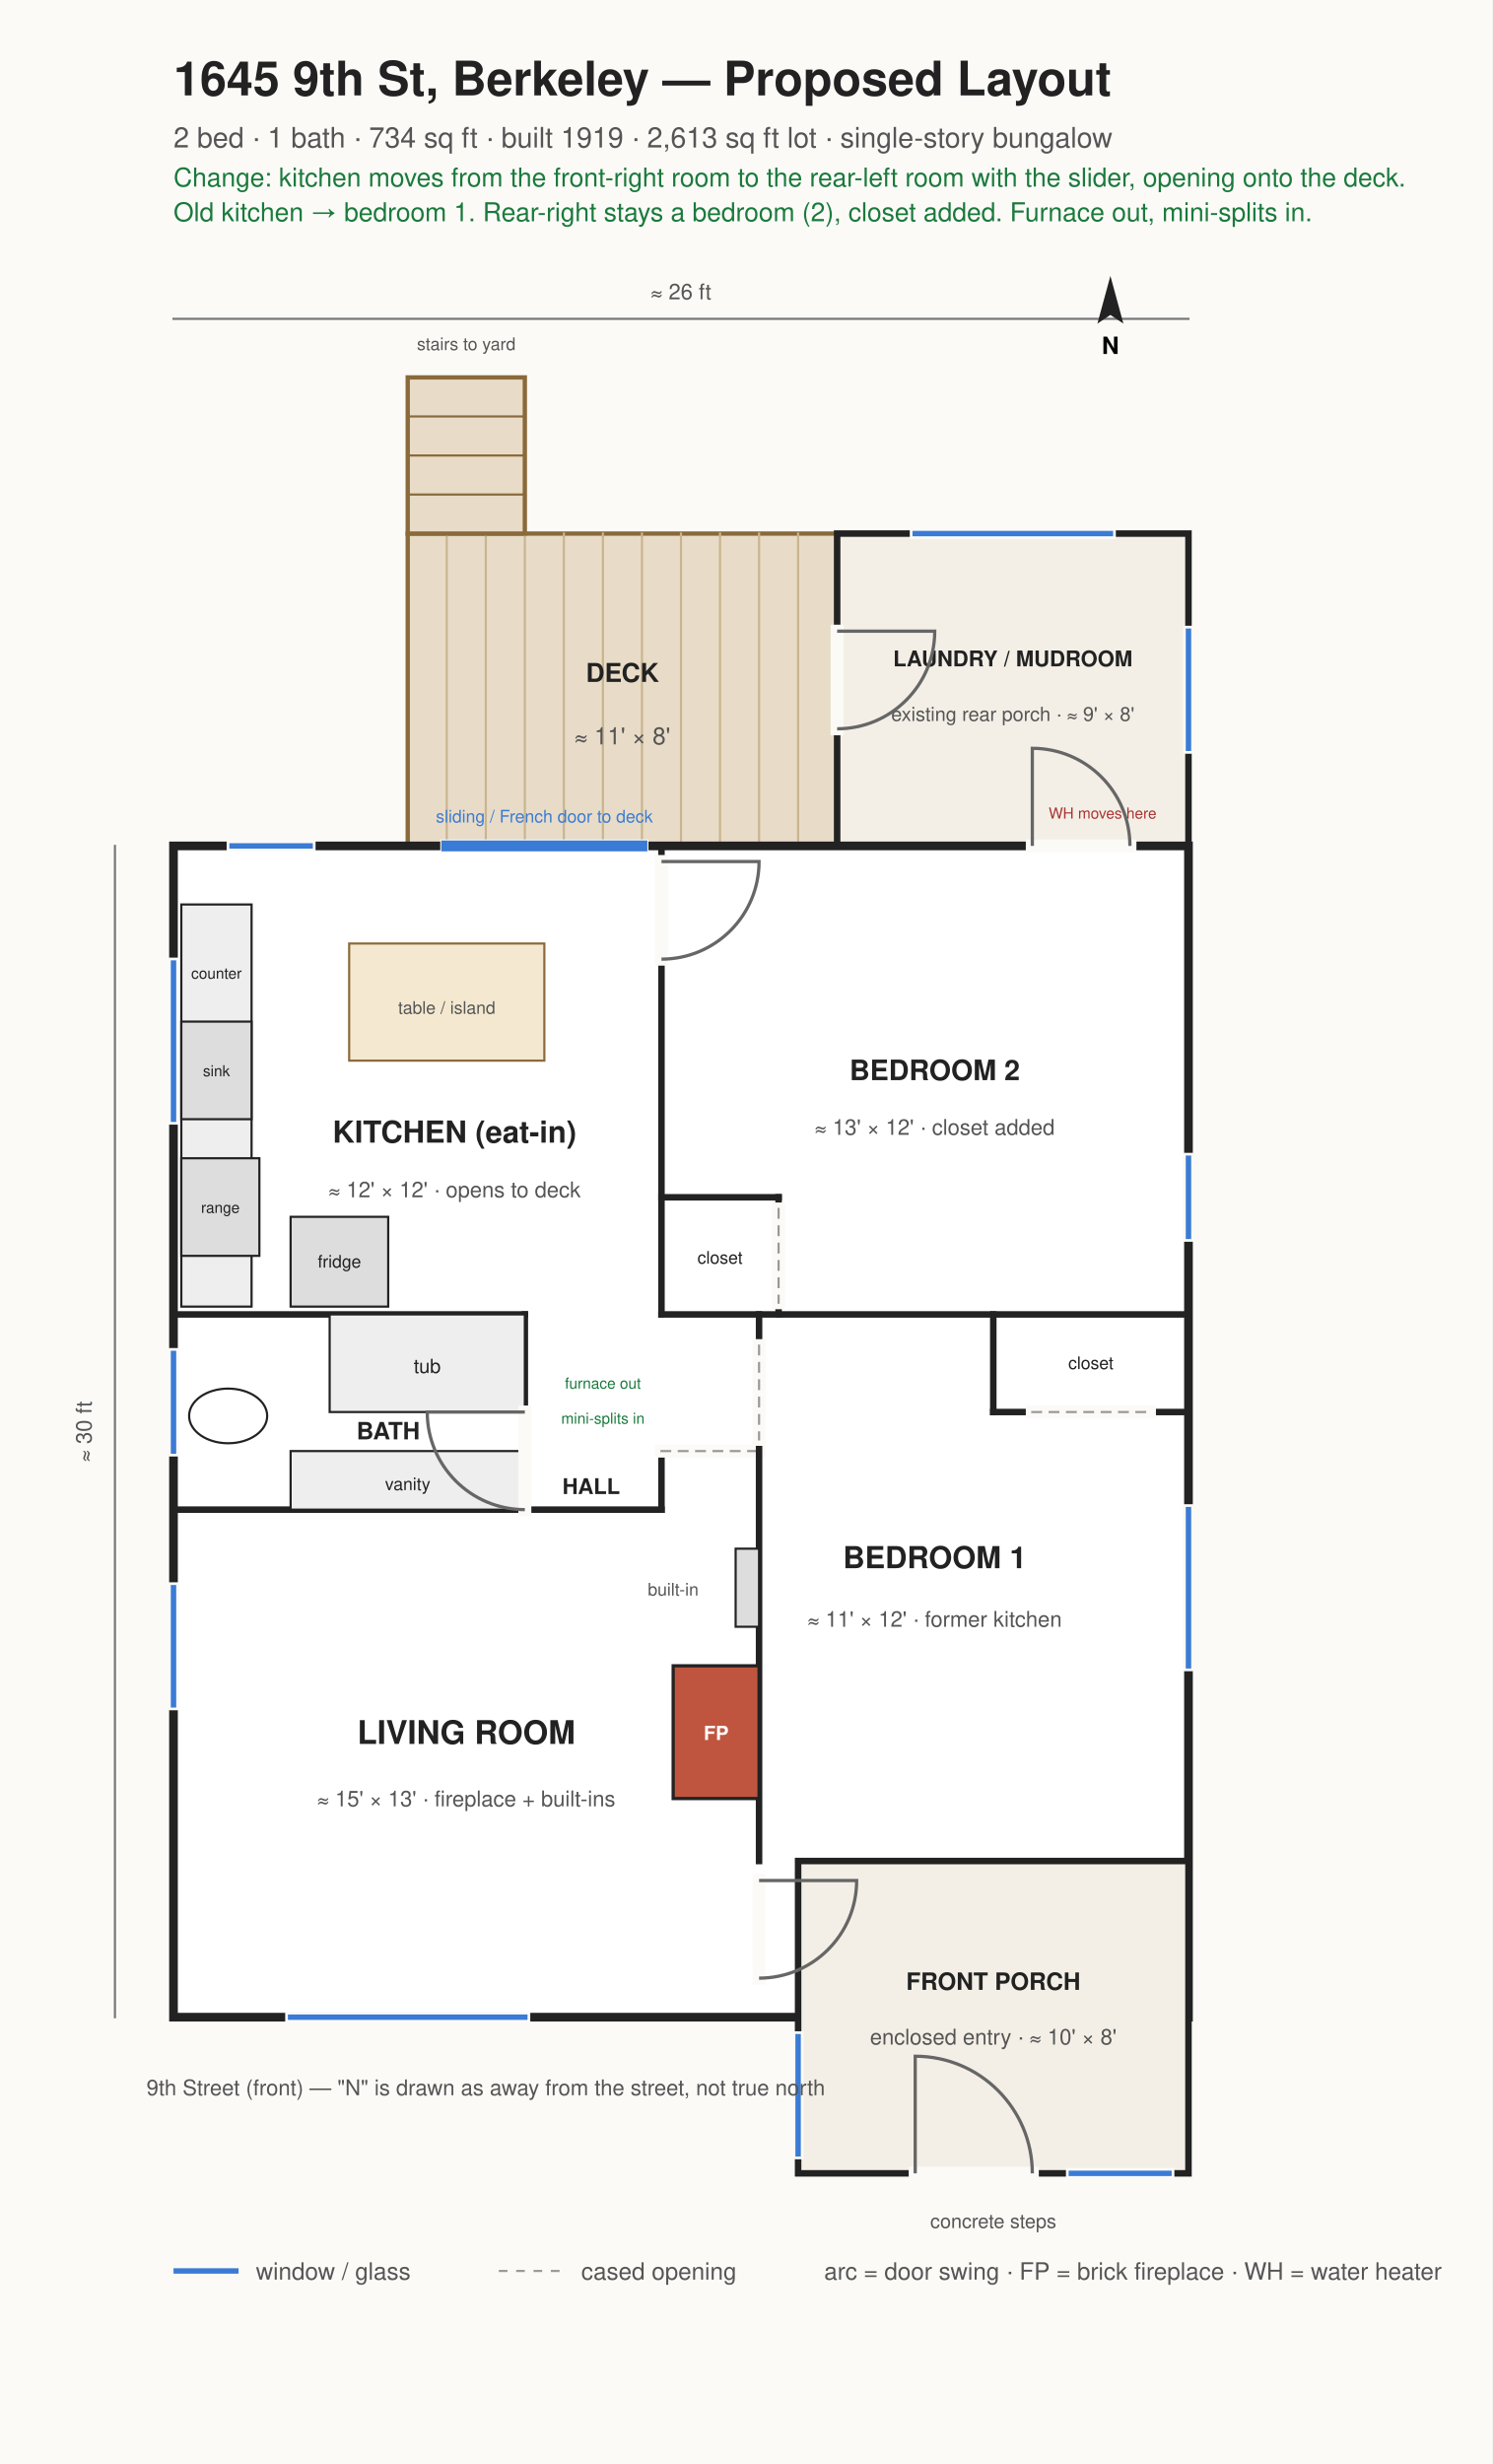
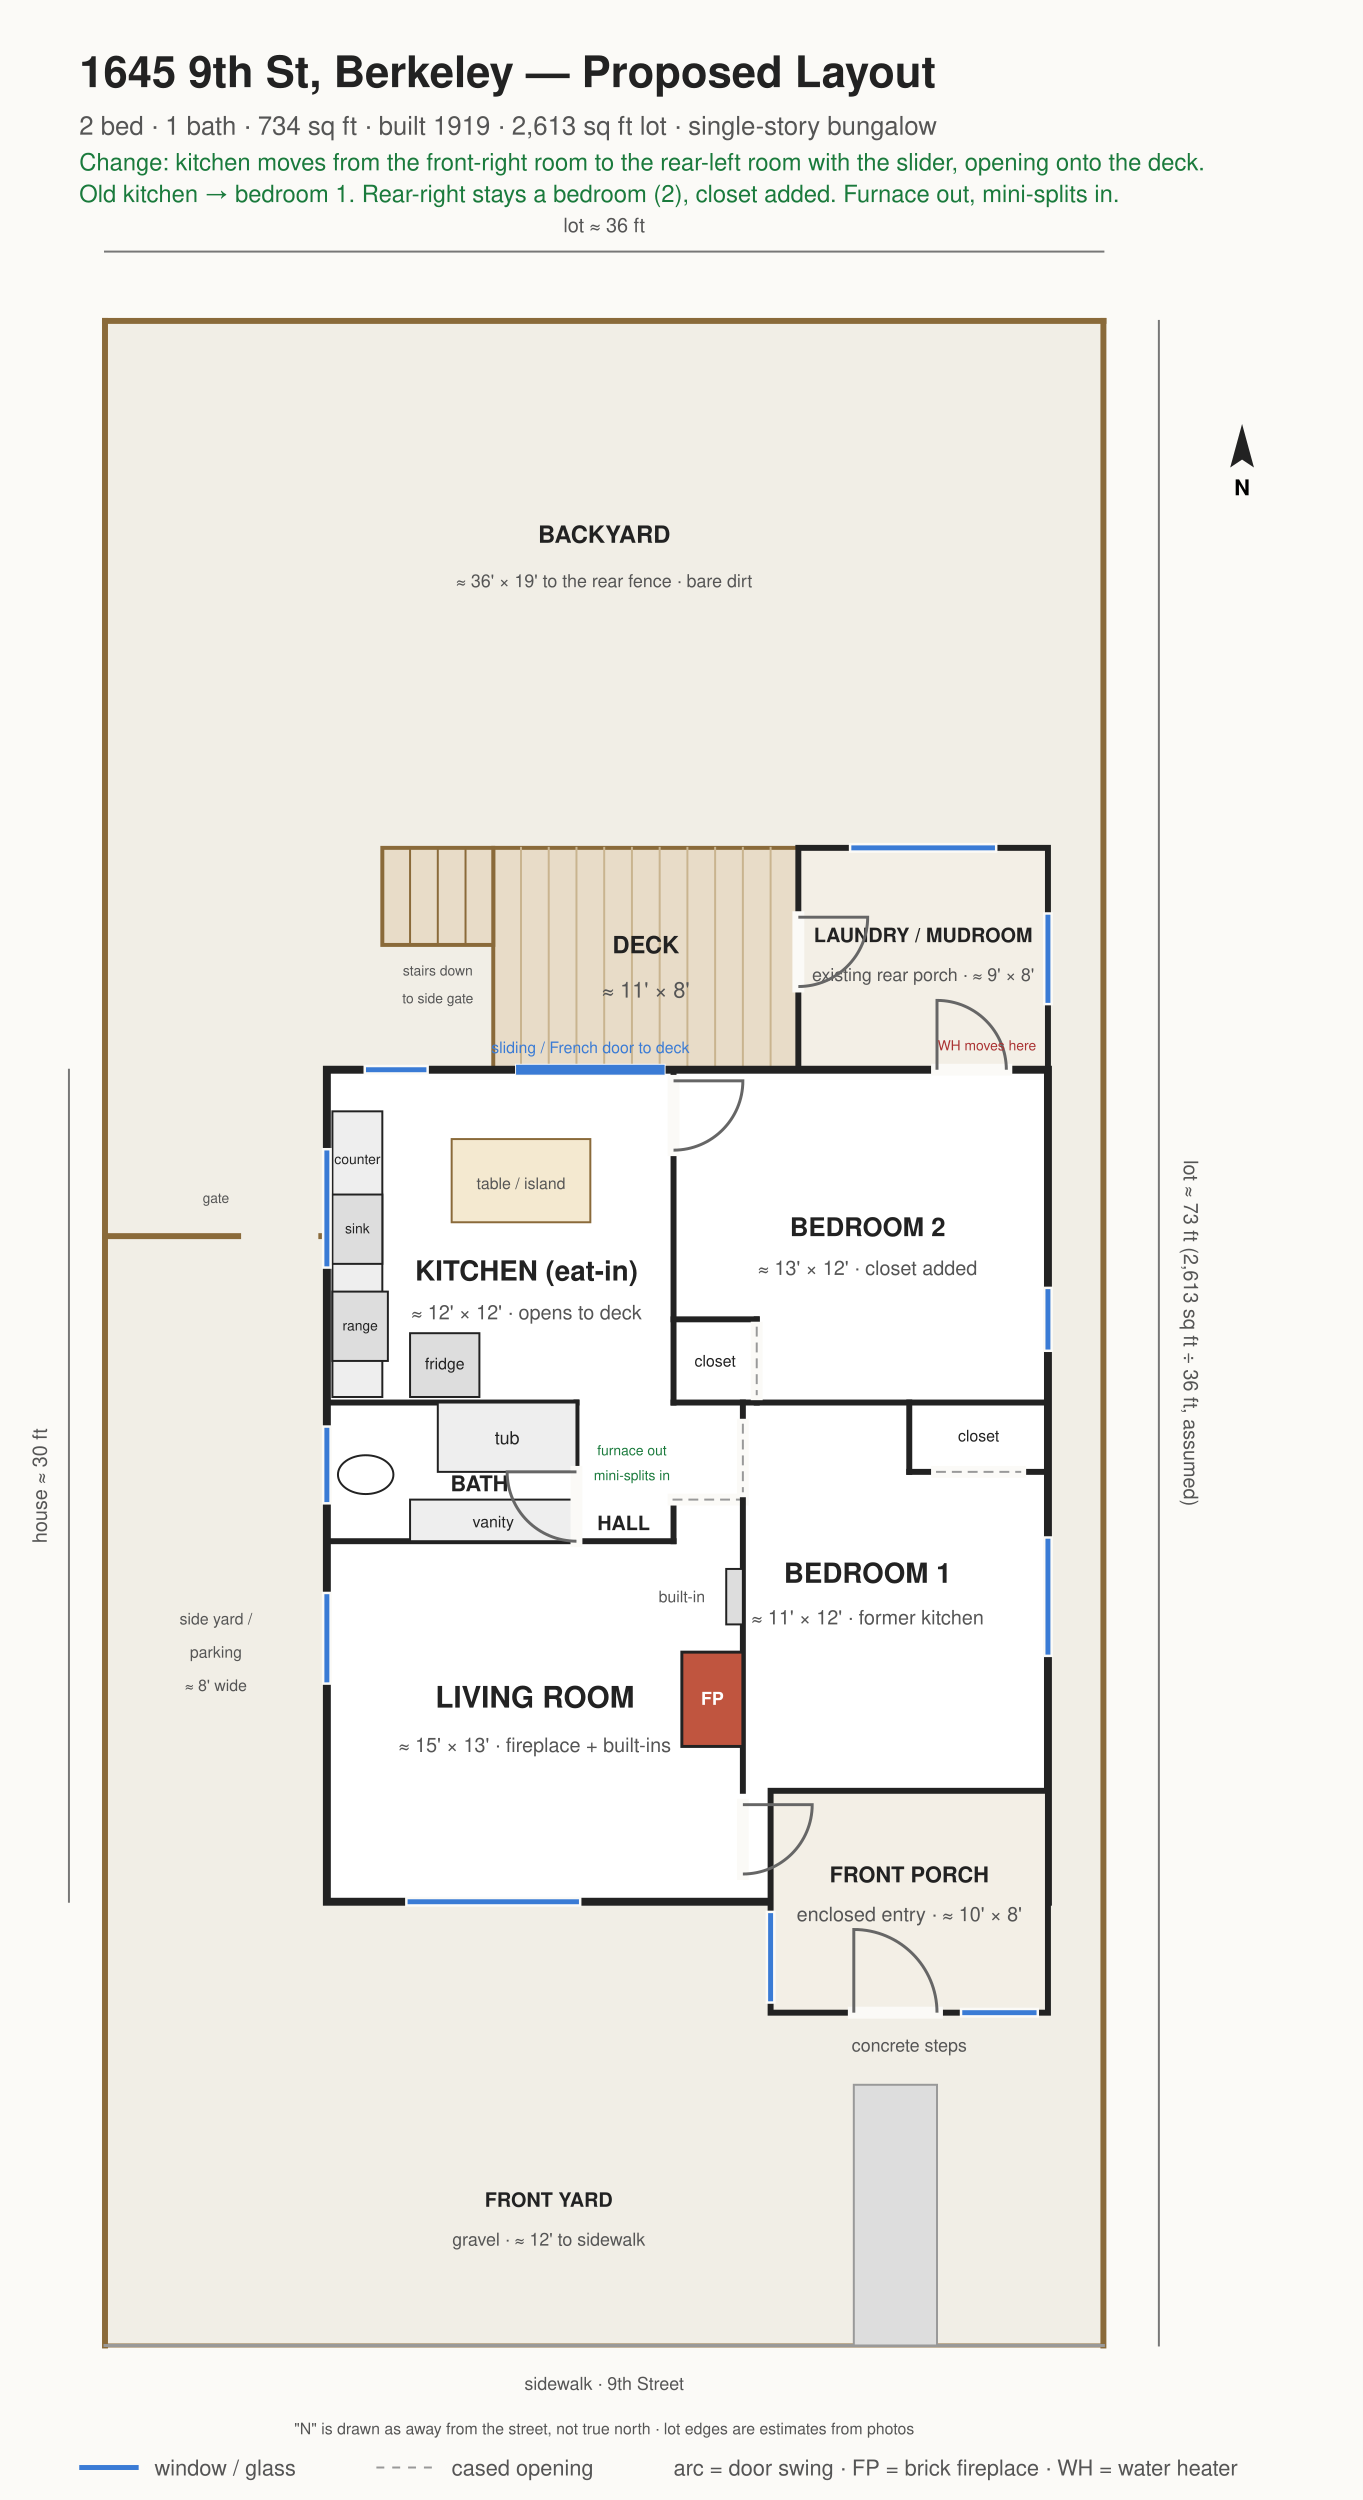
- <svg xmlns="http://www.w3.org/2000/svg" width="688" height="1136" viewBox="0 0 688 1136" font-family="Helvetica, Arial, sans-serif">
-   <rect width="688" height="1136" fill="#fbfaf7" />
-   <text x="80" y="44" font-size="22" font-weight="bold" fill="#222">1645 9th St, Berkeley — Proposed Layout</text>
-   <text x="80" y="68" font-size="13" fill="#555">2 bed · 1 bath · 734 sq ft · built 1919 · 2,613 sq ft lot · single-story bungalow</text>
-   <text x="80" y="86" font-size="12" fill="#1a7a3c">Change: kitchen moves from the front-right room to the rear-left room with the slider, opening onto the deck.</text>
-   <text x="80" y="102" font-size="12" fill="#1a7a3c">Old kitchen → bedroom 1. Rear-right stays a bedroom (2), closet added. Furnace out, mini-splits in.</text>
-   <rect x="188" y="246" width="198" height="144" fill="#e8dcc8" stroke="#8a6a3a" stroke-width="2" />
-   <line x1="206" y1="246" x2="206" y2="390" stroke="#c9b48f" stroke-width="1" stroke-linecap="square" />
-   <line x1="224" y1="246" x2="224" y2="390" stroke="#c9b48f" stroke-width="1" stroke-linecap="square" />
-   <line x1="242" y1="246" x2="242" y2="390" stroke="#c9b48f" stroke-width="1" stroke-linecap="square" />
-   <line x1="260" y1="246" x2="260" y2="390" stroke="#c9b48f" stroke-width="1" stroke-linecap="square" />
-   <line x1="278" y1="246" x2="278" y2="390" stroke="#c9b48f" stroke-width="1" stroke-linecap="square" />
-   <line x1="296" y1="246" x2="296" y2="390" stroke="#c9b48f" stroke-width="1" stroke-linecap="square" />
-   <line x1="314" y1="246" x2="314" y2="390" stroke="#c9b48f" stroke-width="1" stroke-linecap="square" />
-   <line x1="332" y1="246" x2="332" y2="390" stroke="#c9b48f" stroke-width="1" stroke-linecap="square" />
-   <line x1="350" y1="246" x2="350" y2="390" stroke="#c9b48f" stroke-width="1" stroke-linecap="square" />
-   <line x1="368" y1="246" x2="368" y2="390" stroke="#c9b48f" stroke-width="1" stroke-linecap="square" />
-   <text x="287.0" y="314.4" font-size="12" text-anchor="middle" fill="#222" font-weight="bold">DECK</text>
-   <text x="287.0" y="343.2" font-size="11" text-anchor="middle" fill="#555" font-weight="normal">≈ 11' × 8'</text>
-   <rect x="188" y="174" width="54" height="72" fill="#e8dcc8" stroke="#8a6a3a" stroke-width="2" />
-   <line x1="188" y1="228" x2="242" y2="228" stroke="#8a6a3a" stroke-width="1" stroke-linecap="square" />
-   <line x1="188" y1="210" x2="242" y2="210" stroke="#8a6a3a" stroke-width="1" stroke-linecap="square" />
-   <line x1="188" y1="192" x2="242" y2="192" stroke="#8a6a3a" stroke-width="1" stroke-linecap="square" />
-   <text x="215.0" y="161.4" font-size="8" text-anchor="middle" fill="#555" font-weight="normal">stairs to yard</text>
-   <rect x="386" y="246" width="162" height="144" fill="#f3efe6" stroke="#222" stroke-width="3" />
-   <text x="467.0" y="307.2" font-size="10" text-anchor="middle" fill="#222" font-weight="bold">LAUNDRY / MUDROOM</text>
-   <text x="467.0" y="332.4" font-size="9" text-anchor="middle" fill="#555" font-weight="normal">existing rear porch · ≈ 9' × 8'</text>
-   <line x1="422" y1="246" x2="512" y2="246" stroke="#fbfaf7" stroke-width="5" stroke-linecap="square" />
-   <line x1="422" y1="246" x2="512" y2="246" stroke="#3a7bd5" stroke-width="2.5" stroke-linecap="square" />
-   <line x1="386" y1="291.0" x2="386" y2="336.0" stroke="#fbfaf7" stroke-width="6" stroke-linecap="square" />
-   <path d="M386,291.0 L431.0,291.0 A45.0,45.0 0 0 1 386,336.0" fill="none" stroke="#666" stroke-width="1.5" />
-   <line x1="548" y1="291.0" x2="548" y2="345.0" stroke="#fbfaf7" stroke-width="5" stroke-linecap="square" />
-   <line x1="548" y1="291.0" x2="548" y2="345.0" stroke="#3a7bd5" stroke-width="2.5" stroke-linecap="square" />
-   <rect x="80" y="390" width="468" height="540" fill="#fff" stroke="#222" stroke-width="4" />
-   <rect x="368" y="858" width="180" height="144" fill="#f3efe6" stroke="#222" stroke-width="3" />
-   <text x="458" y="917.4" font-size="11" text-anchor="middle" fill="#222" font-weight="bold">FRONT PORCH</text>
-   <text x="458" y="942.6" font-size="10" text-anchor="middle" fill="#555" font-weight="normal">enclosed entry · ≈ 10' × 8'</text>
-   <line x1="422" y1="1002" x2="476" y2="1002" stroke="#fbfaf7" stroke-width="6" stroke-linecap="square" />
-   <path d="M422,1002 L422,948 A54,54 0 0 1 476,1002" fill="none" stroke="#666" stroke-width="1.5" />
-   <line x1="368" y1="939.0" x2="368" y2="993.0" stroke="#fbfaf7" stroke-width="5" stroke-linecap="square" />
-   <line x1="368" y1="939.0" x2="368" y2="993.0" stroke="#3a7bd5" stroke-width="2.5" stroke-linecap="square" />
-   <line x1="494" y1="1002" x2="539.0" y2="1002" stroke="#fbfaf7" stroke-width="5" stroke-linecap="square" />
-   <line x1="494" y1="1002" x2="539.0" y2="1002" stroke="#3a7bd5" stroke-width="2.5" stroke-linecap="square" />
-   <text x="458" y="1027.2" font-size="9" text-anchor="middle" fill="#555" font-weight="normal">concrete steps</text>
-   <line x1="305.0" y1="390" x2="305.0" y2="606" stroke="#222" stroke-width="3" stroke-linecap="square" />
-   <line x1="305.0" y1="606" x2="548" y2="606" stroke="#222" stroke-width="3" stroke-linecap="square" />
-   <line x1="80" y1="606" x2="242" y2="606" stroke="#222" stroke-width="3" stroke-linecap="square" />
-   <line x1="80" y1="696" x2="305.0" y2="696" stroke="#222" stroke-width="3" stroke-linecap="square" />
-   <line x1="242" y1="606" x2="242" y2="696" stroke="#222" stroke-width="3" stroke-linecap="square" />
-   <line x1="305.0" y1="669.0" x2="305.0" y2="696" stroke="#222" stroke-width="3" stroke-linecap="square" />
-   <line x1="305.0" y1="669.0" x2="350" y2="669.0" stroke="#fbfaf7" stroke-width="6" stroke-linecap="square" />
-   <line x1="305.0" y1="669.0" x2="350" y2="669.0" stroke="#999" stroke-width="1" stroke-linecap="square" stroke-dasharray="4,4" />
-   <line x1="350" y1="606" x2="350" y2="858" stroke="#222" stroke-width="3" stroke-linecap="square" />
-   <line x1="350" y1="620.4" x2="350" y2="663.6" stroke="#fbfaf7" stroke-width="6" stroke-linecap="square" />
-   <line x1="350" y1="620.4" x2="350" y2="663.6" stroke="#999" stroke-width="1" stroke-linecap="square" stroke-dasharray="4,4" />
-   <line x1="458" y1="606" x2="458" y2="651.0" stroke="#222" stroke-width="3" stroke-linecap="square" />
-   <line x1="458" y1="651.0" x2="548" y2="651.0" stroke="#222" stroke-width="3" stroke-linecap="square" />
-   <rect x="310.4" y="768" width="39.6" height="61.2" fill="#c0553f" stroke="#222" stroke-width="1.5" />
-   <text x="330.2" y="802.2" font-size="9" text-anchor="middle" fill="#fff" font-weight="bold">FP</text>
-   <rect x="339.2" y="714" width="10.8" height="36" fill="#ddd" stroke="#222" stroke-width="1" />
-   <text x="310.4" y="735.6" font-size="8" text-anchor="middle" fill="#555" font-weight="normal">built-in</text>
-   <rect x="152" y="606" width="90" height="45.0" fill="#eee" stroke="#222" stroke-width="1" />
-   <text x="197.0" y="633.0" font-size="9" text-anchor="middle" fill="#222" font-weight="normal">tub</text>
-   <rect x="134" y="669.0" width="108" height="27.0" fill="#eee" stroke="#222" stroke-width="1" />
-   <text x="188" y="687.0" font-size="8" text-anchor="middle" fill="#222" font-weight="normal">vanity</text>
-   <ellipse cx="105.2" cy="652.8" rx="18" ry="12.6" fill="#fff" stroke="#222" stroke-width="1" />
-   <text x="278" y="640.2" font-size="7" text-anchor="middle" fill="#1a7a3c" font-weight="normal">furnace out</text>
-   <text x="278" y="656.4" font-size="7" text-anchor="middle" fill="#1a7a3c" font-weight="normal">mini-splits in</text>
-   <text x="179.0" y="663.6" font-size="11" text-anchor="middle" fill="#222" font-weight="bold">BATH</text>
-   <text x="272.6" y="688.8" font-size="10" text-anchor="middle" fill="#222" font-weight="bold">HALL</text>
-   <line x1="206" y1="390" x2="296" y2="390" stroke="#fbfaf7" stroke-width="6" stroke-linecap="square" />
-   <line x1="206" y1="390" x2="296" y2="390" stroke="#3a7bd5" stroke-width="5" stroke-linecap="square" />
-   <text x="251.0" y="379.2" font-size="8" text-anchor="middle" fill="#3a7bd5" font-weight="normal">sliding / French door to deck</text>
-   <line x1="107.0" y1="390" x2="143.0" y2="390" stroke="#fbfaf7" stroke-width="5" stroke-linecap="square" />
-   <line x1="107.0" y1="390" x2="143.0" y2="390" stroke="#3a7bd5" stroke-width="2.5" stroke-linecap="square" />
-   <rect x="83.6" y="417.0" width="32.4" height="185.4" fill="#eee" stroke="#222" stroke-width="1" />
-   <text x="99.8" y="451.2" font-size="7" text-anchor="middle" fill="#222" font-weight="normal">counter</text>
-   <rect x="83.6" y="471.0" width="32.4" height="45.0" fill="#ddd" stroke="#222" stroke-width="1" />
-   <text x="99.8" y="496.2" font-size="7" text-anchor="middle" fill="#222" font-weight="normal">sink</text>
-   <rect x="83.6" y="534" width="36.0" height="45.0" fill="#ddd" stroke="#222" stroke-width="1" />
-   <text x="101.6" y="559.2" font-size="7" text-anchor="middle" fill="#222" font-weight="normal">range</text>
-   <rect x="134" y="561.0" width="45.0" height="41.4" fill="#ddd" stroke="#222" stroke-width="1" />
-   <text x="156.5" y="584.4" font-size="8" text-anchor="middle" fill="#222" font-weight="normal">fridge</text>
-   <rect x="161.0" y="435.0" width="90.0" height="54.0" fill="#f4e9d0" stroke="#8a6a3a" stroke-width="1" />
-   <text x="206" y="467.4" font-size="8" text-anchor="middle" fill="#555" font-weight="normal">table / island</text>
-   <text x="209.6" y="526.8" font-size="14" text-anchor="middle" fill="#222" font-weight="bold">KITCHEN (eat-in)</text>
-   <text x="209.6" y="552" font-size="10" text-anchor="middle" fill="#555" font-weight="normal">≈ 12' × 12' · opens to deck</text>
-   <line x1="305.0" y1="397.2" x2="305.0" y2="442.2" stroke="#fbfaf7" stroke-width="6" stroke-linecap="square" />
-   <path d="M305.0,397.2 L350.0,397.2 A45.0,45.0 0 0 1 305.0,442.2" fill="none" stroke="#666" stroke-width="1.5" />
-   <line x1="305.0" y1="552" x2="359.0" y2="552" stroke="#222" stroke-width="3" stroke-linecap="square" />
-   <line x1="359.0" y1="552" x2="359.0" y2="606" stroke="#222" stroke-width="3" stroke-linecap="square" />
-   <line x1="359.0" y1="557.4" x2="359.0" y2="600.6" stroke="#fbfaf7" stroke-width="6" stroke-linecap="square" />
-   <line x1="359.0" y1="557.4" x2="359.0" y2="600.6" stroke="#999" stroke-width="1" stroke-linecap="square" stroke-dasharray="4,4" />
-   <text x="332" y="582.6" font-size="8" text-anchor="middle" fill="#222" font-weight="normal">closet</text>
-   <line x1="476" y1="390" x2="521.0" y2="390" stroke="#fbfaf7" stroke-width="6" stroke-linecap="square" />
-   <path d="M476,390 L476,345.0 A45.0,45.0 0 0 1 521.0,390" fill="none" stroke="#666" stroke-width="1.5" />
-   <text x="431.0" y="498" font-size="13" text-anchor="middle" fill="#222" font-weight="bold">BEDROOM 2</text>
-   <text x="431.0" y="523.2" font-size="10" text-anchor="middle" fill="#555" font-weight="normal">≈ 13' × 12' · closet added</text>
-   <text x="508.4" y="377.4" font-size="7" text-anchor="middle" fill="#a33" font-weight="normal">WH moves here</text>
-   <line x1="242" y1="651.0" x2="242" y2="696.0" stroke="#fbfaf7" stroke-width="6" stroke-linecap="square" />
-   <path d="M242,651.0 L197.0,651.0 A45.0,45.0 0 0 0 242,696.0" fill="none" stroke="#666" stroke-width="1.5" />
-   <line x1="476" y1="651.0" x2="530" y2="651.0" stroke="#fbfaf7" stroke-width="6" stroke-linecap="square" />
-   <line x1="476" y1="651.0" x2="530" y2="651.0" stroke="#999" stroke-width="1" stroke-linecap="square" stroke-dasharray="4,4" />
-   <line x1="350" y1="867.0" x2="350" y2="912.0" stroke="#fbfaf7" stroke-width="6" stroke-linecap="square" />
-   <path d="M350,867.0 L395.0,867.0 A45.0,45.0 0 0 1 350,912.0" fill="none" stroke="#666" stroke-width="1.5" />
-   <line x1="80" y1="444" x2="80" y2="516" stroke="#fbfaf7" stroke-width="5" stroke-linecap="square" />
-   <line x1="80" y1="444" x2="80" y2="516" stroke="#3a7bd5" stroke-width="2.5" stroke-linecap="square" />
-   <line x1="80" y1="624" x2="80" y2="669.0" stroke="#fbfaf7" stroke-width="5" stroke-linecap="square" />
-   <line x1="80" y1="624" x2="80" y2="669.0" stroke="#3a7bd5" stroke-width="2.5" stroke-linecap="square" />
-   <line x1="80" y1="732" x2="80" y2="786" stroke="#fbfaf7" stroke-width="5" stroke-linecap="square" />
-   <line x1="80" y1="732" x2="80" y2="786" stroke="#3a7bd5" stroke-width="2.5" stroke-linecap="square" />
-   <line x1="134" y1="930" x2="242" y2="930" stroke="#fbfaf7" stroke-width="5" stroke-linecap="square" />
-   <line x1="134" y1="930" x2="242" y2="930" stroke="#3a7bd5" stroke-width="2.5" stroke-linecap="square" />
-   <line x1="548" y1="696" x2="548" y2="768" stroke="#fbfaf7" stroke-width="5" stroke-linecap="square" />
-   <line x1="548" y1="696" x2="548" y2="768" stroke="#3a7bd5" stroke-width="2.5" stroke-linecap="square" />
-   <line x1="548" y1="534" x2="548" y2="570" stroke="#fbfaf7" stroke-width="5" stroke-linecap="square" />
-   <line x1="548" y1="534" x2="548" y2="570" stroke="#3a7bd5" stroke-width="2.5" stroke-linecap="square" />
-   <text x="431.0" y="723.0" font-size="14" text-anchor="middle" fill="#222" font-weight="bold">BEDROOM 1</text>
-   <text x="431.0" y="750" font-size="10" text-anchor="middle" fill="#555" font-weight="normal">≈ 11' × 12' · former kitchen</text>
-   <text x="503.0" y="631.2" font-size="8" text-anchor="middle" fill="#222" font-weight="normal">closet</text>
-   <text x="215.0" y="804" font-size="15" text-anchor="middle" fill="#222" font-weight="bold">LIVING ROOM</text>
-   <text x="215.0" y="832.8" font-size="10" text-anchor="middle" fill="#555" font-weight="normal">≈ 15' × 13' · fireplace + built-ins</text>
-   <line x1="53.0" y1="390" x2="53.0" y2="930" stroke="#777" stroke-width="1" stroke-linecap="square" />
-   <text transform="translate(42.2,660) rotate(-90)" font-size="10" text-anchor="middle" fill="#555">≈ 30 ft</text>
-   <line x1="80" y1="147.0" x2="548" y2="147.0" stroke="#777" stroke-width="1" stroke-linecap="square" />
-   <text x="314" y="138" font-size="10" text-anchor="middle" fill="#555" font-weight="normal">≈ 26 ft</text>
-   <g transform="translate(512,145.2)">
+ <svg xmlns="http://www.w3.org/2000/svg" width="688" height="1262" viewBox="0 0 688 1262" font-family="Helvetica, Arial, sans-serif">
+   <rect width="688" height="1262" fill="#fbfaf7" />
+   <text x="40" y="44" font-size="22" font-weight="bold" fill="#222">1645 9th St, Berkeley — Proposed Layout</text>
+   <text x="40" y="68" font-size="13" fill="#555">2 bed · 1 bath · 734 sq ft · built 1919 · 2,613 sq ft lot · single-story bungalow</text>
+   <text x="40" y="86" font-size="12" fill="#1a7a3c">Change: kitchen moves from the front-right room to the rear-left room with the slider, opening onto the deck.</text>
+   <text x="40" y="102" font-size="12" fill="#1a7a3c">Old kitchen → bedroom 1. Rear-right stays a bedroom (2), closet added. Furnace out, mini-splits in.</text>
+   <rect x="53" y="162" width="504" height="1022" fill="#f1eee6" stroke="#8a6a3a" stroke-width="2" />
+   <line x1="53" y1="162" x2="557" y2="162" stroke="#8a6a3a" stroke-width="3" stroke-linecap="square" />
+   <line x1="53" y1="162" x2="53" y2="1184" stroke="#8a6a3a" stroke-width="3" stroke-linecap="square" />
+   <line x1="557" y1="162" x2="557" y2="1184" stroke="#8a6a3a" stroke-width="3" stroke-linecap="square" />
+   <line x1="53" y1="1184" x2="557" y2="1184" stroke="#999" stroke-width="1.5" stroke-linecap="square" />
+   <line x1="53" y1="624" x2="120.2" y2="624" stroke="#8a6a3a" stroke-width="3" stroke-linecap="square" />
+   <line x1="162.2" y1="624" x2="165" y2="624" stroke="#8a6a3a" stroke-width="3" stroke-linecap="square" />
+   <text x="109" y="607.2" font-size="7" text-anchor="middle" fill="#555" font-weight="normal">gate</text>
+   <text x="305" y="274" font-size="12" text-anchor="middle" fill="#222" font-weight="bold">BACKYARD</text>
+   <text x="305" y="296.4" font-size="9" text-anchor="middle" fill="#555" font-weight="normal">≈ 36' × 19' to the rear fence · bare dirt</text>
+   <text x="109" y="820" font-size="8" text-anchor="middle" fill="#555" font-weight="normal">side yard /</text>
+   <text x="109" y="836.8" font-size="8" text-anchor="middle" fill="#555" font-weight="normal">parking</text>
+   <text x="109" y="853.6" font-size="8" text-anchor="middle" fill="#555" font-weight="normal">≈ 8' wide</text>
+   <text x="277" y="1114" font-size="10" text-anchor="middle" fill="#222" font-weight="bold">FRONT YARD</text>
+   <text x="277" y="1133.6" font-size="9" text-anchor="middle" fill="#555" font-weight="normal">gravel · ≈ 12' to sidewalk</text>
+   <rect x="431" y="1052.4" width="42" height="131.6" fill="#ddd" stroke="#999" stroke-width="1" />
+   <text x="305" y="1206.4" font-size="9" text-anchor="middle" fill="#555" font-weight="normal">sidewalk · 9th Street</text>
+   <rect x="249" y="428" width="154" height="112" fill="#e8dcc8" stroke="#8a6a3a" stroke-width="2" />
+   <line x1="263" y1="428" x2="263" y2="540" stroke="#c9b48f" stroke-width="1" stroke-linecap="square" />
+   <line x1="277" y1="428" x2="277" y2="540" stroke="#c9b48f" stroke-width="1" stroke-linecap="square" />
+   <line x1="291" y1="428" x2="291" y2="540" stroke="#c9b48f" stroke-width="1" stroke-linecap="square" />
+   <line x1="305" y1="428" x2="305" y2="540" stroke="#c9b48f" stroke-width="1" stroke-linecap="square" />
+   <line x1="319" y1="428" x2="319" y2="540" stroke="#c9b48f" stroke-width="1" stroke-linecap="square" />
+   <line x1="333" y1="428" x2="333" y2="540" stroke="#c9b48f" stroke-width="1" stroke-linecap="square" />
+   <line x1="347" y1="428" x2="347" y2="540" stroke="#c9b48f" stroke-width="1" stroke-linecap="square" />
+   <line x1="361" y1="428" x2="361" y2="540" stroke="#c9b48f" stroke-width="1" stroke-linecap="square" />
+   <line x1="375" y1="428" x2="375" y2="540" stroke="#c9b48f" stroke-width="1" stroke-linecap="square" />
+   <line x1="389" y1="428" x2="389" y2="540" stroke="#c9b48f" stroke-width="1" stroke-linecap="square" />
+   <text x="326.0" y="481.2" font-size="12" text-anchor="middle" fill="#222" font-weight="bold">DECK</text>
+   <text x="326.0" y="503.6" font-size="11" text-anchor="middle" fill="#555" font-weight="normal">≈ 11' × 8'</text>
+   <rect x="193" y="428" width="56" height="49.0" fill="#e8dcc8" stroke="#8a6a3a" stroke-width="2" />
+   <line x1="207" y1="428" x2="207" y2="477.0" stroke="#8a6a3a" stroke-width="1" stroke-linecap="square" />
+   <line x1="221" y1="428" x2="221" y2="477.0" stroke="#8a6a3a" stroke-width="1" stroke-linecap="square" />
+   <line x1="235" y1="428" x2="235" y2="477.0" stroke="#8a6a3a" stroke-width="1" stroke-linecap="square" />
+   <text x="221" y="492.4" font-size="7" text-anchor="middle" fill="#555" font-weight="normal">stairs down</text>
+   <text x="221" y="506.4" font-size="7" text-anchor="middle" fill="#555" font-weight="normal">to side gate</text>
+   <rect x="403" y="428" width="126" height="112" fill="#f3efe6" stroke="#222" stroke-width="3" />
+   <text x="466.0" y="475.6" font-size="10" text-anchor="middle" fill="#222" font-weight="bold">LAUNDRY / MUDROOM</text>
+   <text x="466.0" y="495.2" font-size="9" text-anchor="middle" fill="#555" font-weight="normal">existing rear porch · ≈ 9' × 8'</text>
+   <line x1="431" y1="428" x2="501" y2="428" stroke="#fbfaf7" stroke-width="5" stroke-linecap="square" />
+   <line x1="431" y1="428" x2="501" y2="428" stroke="#3a7bd5" stroke-width="2.5" stroke-linecap="square" />
+   <line x1="403" y1="463.0" x2="403" y2="498.0" stroke="#fbfaf7" stroke-width="6" stroke-linecap="square" />
+   <path d="M403,463.0 L438.0,463.0 A35.0,35.0 0 0 1 403,498.0" fill="none" stroke="#666" stroke-width="1.5" />
+   <line x1="529" y1="463.0" x2="529" y2="505.0" stroke="#fbfaf7" stroke-width="5" stroke-linecap="square" />
+   <line x1="529" y1="463.0" x2="529" y2="505.0" stroke="#3a7bd5" stroke-width="2.5" stroke-linecap="square" />
+   <rect x="165" y="540" width="364" height="420" fill="#fff" stroke="#222" stroke-width="4" />
+   <rect x="389" y="904" width="140" height="112" fill="#f3efe6" stroke="#222" stroke-width="3" />
+   <text x="459" y="950.2" font-size="11" text-anchor="middle" fill="#222" font-weight="bold">FRONT PORCH</text>
+   <text x="459" y="969.8" font-size="10" text-anchor="middle" fill="#555" font-weight="normal">enclosed entry · ≈ 10' × 8'</text>
+   <line x1="431" y1="1016" x2="473" y2="1016" stroke="#fbfaf7" stroke-width="6" stroke-linecap="square" />
+   <path d="M431,1016 L431,974 A42,42 0 0 1 473,1016" fill="none" stroke="#666" stroke-width="1.5" />
+   <line x1="389" y1="967.0" x2="389" y2="1009.0" stroke="#fbfaf7" stroke-width="5" stroke-linecap="square" />
+   <line x1="389" y1="967.0" x2="389" y2="1009.0" stroke="#3a7bd5" stroke-width="2.5" stroke-linecap="square" />
+   <line x1="487" y1="1016" x2="522.0" y2="1016" stroke="#fbfaf7" stroke-width="5" stroke-linecap="square" />
+   <line x1="487" y1="1016" x2="522.0" y2="1016" stroke="#3a7bd5" stroke-width="2.5" stroke-linecap="square" />
+   <text x="459" y="1035.6" font-size="9" text-anchor="middle" fill="#555" font-weight="normal">concrete steps</text>
+   <line x1="340.0" y1="540" x2="340.0" y2="708" stroke="#222" stroke-width="3" stroke-linecap="square" />
+   <line x1="340.0" y1="708" x2="529" y2="708" stroke="#222" stroke-width="3" stroke-linecap="square" />
+   <line x1="165" y1="708" x2="291" y2="708" stroke="#222" stroke-width="3" stroke-linecap="square" />
+   <line x1="165" y1="778" x2="340.0" y2="778" stroke="#222" stroke-width="3" stroke-linecap="square" />
+   <line x1="291" y1="708" x2="291" y2="778" stroke="#222" stroke-width="3" stroke-linecap="square" />
+   <line x1="340.0" y1="757.0" x2="340.0" y2="778" stroke="#222" stroke-width="3" stroke-linecap="square" />
+   <line x1="340.0" y1="757.0" x2="375" y2="757.0" stroke="#fbfaf7" stroke-width="6" stroke-linecap="square" />
+   <line x1="340.0" y1="757.0" x2="375" y2="757.0" stroke="#999" stroke-width="1" stroke-linecap="square" stroke-dasharray="4,4" />
+   <line x1="375" y1="708" x2="375" y2="904" stroke="#222" stroke-width="3" stroke-linecap="square" />
+   <line x1="375" y1="719.2" x2="375" y2="752.8" stroke="#fbfaf7" stroke-width="6" stroke-linecap="square" />
+   <line x1="375" y1="719.2" x2="375" y2="752.8" stroke="#999" stroke-width="1" stroke-linecap="square" stroke-dasharray="4,4" />
+   <line x1="459" y1="708" x2="459" y2="743.0" stroke="#222" stroke-width="3" stroke-linecap="square" />
+   <line x1="459" y1="743.0" x2="529" y2="743.0" stroke="#222" stroke-width="3" stroke-linecap="square" />
+   <rect x="344.2" y="834" width="30.8" height="47.6" fill="#c0553f" stroke="#222" stroke-width="1.5" />
+   <text x="359.6" y="860.6" font-size="9" text-anchor="middle" fill="#fff" font-weight="bold">FP</text>
+   <rect x="366.6" y="792" width="8.4" height="28" fill="#ddd" stroke="#222" stroke-width="1" />
+   <text x="344.2" y="808.8" font-size="8" text-anchor="middle" fill="#555" font-weight="normal">built-in</text>
+   <rect x="221" y="708" width="70" height="35.0" fill="#eee" stroke="#222" stroke-width="1" />
+   <text x="256.0" y="729.0" font-size="9" text-anchor="middle" fill="#222" font-weight="normal">tub</text>
+   <rect x="207" y="757.0" width="84" height="21.0" fill="#eee" stroke="#222" stroke-width="1" />
+   <text x="249" y="771.0" font-size="8" text-anchor="middle" fill="#222" font-weight="normal">vanity</text>
+   <ellipse cx="184.6" cy="744.4" rx="14" ry="9.8" fill="#fff" stroke="#222" stroke-width="1" />
+   <text x="319" y="734.6" font-size="7" text-anchor="middle" fill="#1a7a3c" font-weight="normal">furnace out</text>
+   <text x="319" y="747.2" font-size="7" text-anchor="middle" fill="#1a7a3c" font-weight="normal">mini-splits in</text>
+   <text x="242.0" y="752.8" font-size="11" text-anchor="middle" fill="#222" font-weight="bold">BATH</text>
+   <text x="314.8" y="772.4" font-size="10" text-anchor="middle" fill="#222" font-weight="bold">HALL</text>
+   <line x1="263" y1="540" x2="333" y2="540" stroke="#fbfaf7" stroke-width="6" stroke-linecap="square" />
+   <line x1="263" y1="540" x2="333" y2="540" stroke="#3a7bd5" stroke-width="5" stroke-linecap="square" />
+   <text x="298.0" y="531.6" font-size="8" text-anchor="middle" fill="#3a7bd5" font-weight="normal">sliding / French door to deck</text>
+   <line x1="186.0" y1="540" x2="214.0" y2="540" stroke="#fbfaf7" stroke-width="5" stroke-linecap="square" />
+   <line x1="186.0" y1="540" x2="214.0" y2="540" stroke="#3a7bd5" stroke-width="2.5" stroke-linecap="square" />
+   <rect x="167.8" y="561.0" width="25.2" height="144.2" fill="#eee" stroke="#222" stroke-width="1" />
+   <text x="180.4" y="587.6" font-size="7" text-anchor="middle" fill="#222" font-weight="normal">counter</text>
+   <rect x="167.8" y="603.0" width="25.2" height="35.0" fill="#ddd" stroke="#222" stroke-width="1" />
+   <text x="180.4" y="622.6" font-size="7" text-anchor="middle" fill="#222" font-weight="normal">sink</text>
+   <rect x="167.8" y="652" width="28.0" height="35.0" fill="#ddd" stroke="#222" stroke-width="1" />
+   <text x="181.8" y="671.6" font-size="7" text-anchor="middle" fill="#222" font-weight="normal">range</text>
+   <rect x="207" y="673.0" width="35.0" height="32.2" fill="#ddd" stroke="#222" stroke-width="1" />
+   <text x="224.5" y="691.2" font-size="8" text-anchor="middle" fill="#222" font-weight="normal">fridge</text>
+   <rect x="228.0" y="575.0" width="70.0" height="42.0" fill="#f4e9d0" stroke="#8a6a3a" stroke-width="1" />
+   <text x="263" y="600.2" font-size="8" text-anchor="middle" fill="#555" font-weight="normal">table / island</text>
+   <text x="265.8" y="646.4" font-size="14" text-anchor="middle" fill="#222" font-weight="bold">KITCHEN (eat-in)</text>
+   <text x="265.8" y="666" font-size="10" text-anchor="middle" fill="#555" font-weight="normal">≈ 12' × 12' · opens to deck</text>
+   <line x1="340.0" y1="545.6" x2="340.0" y2="580.6" stroke="#fbfaf7" stroke-width="6" stroke-linecap="square" />
+   <path d="M340.0,545.6 L375.0,545.6 A35.0,35.0 0 0 1 340.0,580.6" fill="none" stroke="#666" stroke-width="1.5" />
+   <line x1="340.0" y1="666" x2="382.0" y2="666" stroke="#222" stroke-width="3" stroke-linecap="square" />
+   <line x1="382.0" y1="666" x2="382.0" y2="708" stroke="#222" stroke-width="3" stroke-linecap="square" />
+   <line x1="382.0" y1="670.2" x2="382.0" y2="703.8" stroke="#fbfaf7" stroke-width="6" stroke-linecap="square" />
+   <line x1="382.0" y1="670.2" x2="382.0" y2="703.8" stroke="#999" stroke-width="1" stroke-linecap="square" stroke-dasharray="4,4" />
+   <text x="361" y="689.8" font-size="8" text-anchor="middle" fill="#222" font-weight="normal">closet</text>
+   <line x1="473" y1="540" x2="508.0" y2="540" stroke="#fbfaf7" stroke-width="6" stroke-linecap="square" />
+   <path d="M473,540 L473,505.0 A35.0,35.0 0 0 1 508.0,540" fill="none" stroke="#666" stroke-width="1.5" />
+   <text x="438.0" y="624" font-size="13" text-anchor="middle" fill="#222" font-weight="bold">BEDROOM 2</text>
+   <text x="438.0" y="643.6" font-size="10" text-anchor="middle" fill="#555" font-weight="normal">≈ 13' × 12' · closet added</text>
+   <text x="498.2" y="530.2" font-size="7" text-anchor="middle" fill="#a33" font-weight="normal">WH moves here</text>
+   <line x1="291" y1="743.0" x2="291" y2="778.0" stroke="#fbfaf7" stroke-width="6" stroke-linecap="square" />
+   <path d="M291,743.0 L256.0,743.0 A35.0,35.0 0 0 0 291,778.0" fill="none" stroke="#666" stroke-width="1.5" />
+   <line x1="473" y1="743.0" x2="515" y2="743.0" stroke="#fbfaf7" stroke-width="6" stroke-linecap="square" />
+   <line x1="473" y1="743.0" x2="515" y2="743.0" stroke="#999" stroke-width="1" stroke-linecap="square" stroke-dasharray="4,4" />
+   <line x1="375" y1="911.0" x2="375" y2="946.0" stroke="#fbfaf7" stroke-width="6" stroke-linecap="square" />
+   <path d="M375,911.0 L410.0,911.0 A35.0,35.0 0 0 1 375,946.0" fill="none" stroke="#666" stroke-width="1.5" />
+   <line x1="165" y1="582" x2="165" y2="638" stroke="#fbfaf7" stroke-width="5" stroke-linecap="square" />
+   <line x1="165" y1="582" x2="165" y2="638" stroke="#3a7bd5" stroke-width="2.5" stroke-linecap="square" />
+   <line x1="165" y1="722" x2="165" y2="757.0" stroke="#fbfaf7" stroke-width="5" stroke-linecap="square" />
+   <line x1="165" y1="722" x2="165" y2="757.0" stroke="#3a7bd5" stroke-width="2.5" stroke-linecap="square" />
+   <line x1="165" y1="806" x2="165" y2="848" stroke="#fbfaf7" stroke-width="5" stroke-linecap="square" />
+   <line x1="165" y1="806" x2="165" y2="848" stroke="#3a7bd5" stroke-width="2.5" stroke-linecap="square" />
+   <line x1="207" y1="960" x2="291" y2="960" stroke="#fbfaf7" stroke-width="5" stroke-linecap="square" />
+   <line x1="207" y1="960" x2="291" y2="960" stroke="#3a7bd5" stroke-width="2.5" stroke-linecap="square" />
+   <line x1="529" y1="778" x2="529" y2="834" stroke="#fbfaf7" stroke-width="5" stroke-linecap="square" />
+   <line x1="529" y1="778" x2="529" y2="834" stroke="#3a7bd5" stroke-width="2.5" stroke-linecap="square" />
+   <line x1="529" y1="652" x2="529" y2="680" stroke="#fbfaf7" stroke-width="5" stroke-linecap="square" />
+   <line x1="529" y1="652" x2="529" y2="680" stroke="#3a7bd5" stroke-width="2.5" stroke-linecap="square" />
+   <text x="438.0" y="799.0" font-size="14" text-anchor="middle" fill="#222" font-weight="bold">BEDROOM 1</text>
+   <text x="438.0" y="820" font-size="10" text-anchor="middle" fill="#555" font-weight="normal">≈ 11' × 12' · former kitchen</text>
+   <text x="494.0" y="727.6" font-size="8" text-anchor="middle" fill="#222" font-weight="normal">closet</text>
+   <text x="270.0" y="862" font-size="15" text-anchor="middle" fill="#222" font-weight="bold">LIVING ROOM</text>
+   <text x="270.0" y="884.4" font-size="10" text-anchor="middle" fill="#555" font-weight="normal">≈ 15' × 13' · fireplace + built-ins</text>
+   <line x1="34.8" y1="540" x2="34.8" y2="960" stroke="#777" stroke-width="1" stroke-linecap="square" />
+   <text transform="translate(23.6,750) rotate(-90)" font-size="10" text-anchor="middle" fill="#555">house ≈ 30 ft</text>
+   <line x1="585" y1="162" x2="585" y2="1184" stroke="#777" stroke-width="1" stroke-linecap="square" />
+   <text transform="translate(597.6,673.0) rotate(90)" font-size="10" text-anchor="middle" fill="#555">lot ≈ 73 ft (2,613 sq ft ÷ 36 ft, assumed)</text>
+   <line x1="53" y1="127.0" x2="557" y2="127.0" stroke="#777" stroke-width="1" stroke-linecap="square" />
+   <text x="305" y="117.2" font-size="10" text-anchor="middle" fill="#555" font-weight="normal">lot ≈ 36 ft</text>
+   <g transform="translate(627,232)">
    <polygon points="0,-18 6,4 0,0 -6,4" fill="#222" />
    <text x="0" y="18" font-size="11" text-anchor="middle" font-weight="bold">N</text>
  </g>
-   <text x="224" y="966" font-size="10" text-anchor="middle" fill="#555" font-weight="normal">9th Street (front) — "N" is drawn as away from the street, not true north</text>
-   <line x1="80" y1="1047.0" x2="110" y2="1047.0" stroke="#3a7bd5" stroke-width="2.5" />
-   <text x="118" y="1051.0" font-size="11" fill="#555">window / glass</text>
-   <line x1="230" y1="1047.0" x2="260" y2="1047.0" stroke="#999" stroke-width="1" stroke-dasharray="4,4" />
-   <text x="268" y="1051.0" font-size="11" fill="#555">cased opening</text>
-   <text x="380" y="1051.0" font-size="11" fill="#555">arc = door swing · FP = brick fireplace · WH = water heater</text>
+   <text x="305" y="1228.8" font-size="8" text-anchor="middle" fill="#555" font-weight="normal">"N" is drawn as away from the street, not true north · lot edges are estimates from photos</text>
+   <line x1="40" y1="1245.6" x2="70" y2="1245.6" stroke="#3a7bd5" stroke-width="2.5" />
+   <text x="78" y="1249.6" font-size="11" fill="#555">window / glass</text>
+   <line x1="190" y1="1245.6" x2="220" y2="1245.6" stroke="#999" stroke-width="1" stroke-dasharray="4,4" />
+   <text x="228" y="1249.6" font-size="11" fill="#555">cased opening</text>
+   <text x="340" y="1249.6" font-size="11" fill="#555">arc = door swing · FP = brick fireplace · WH = water heater</text>
</svg>
